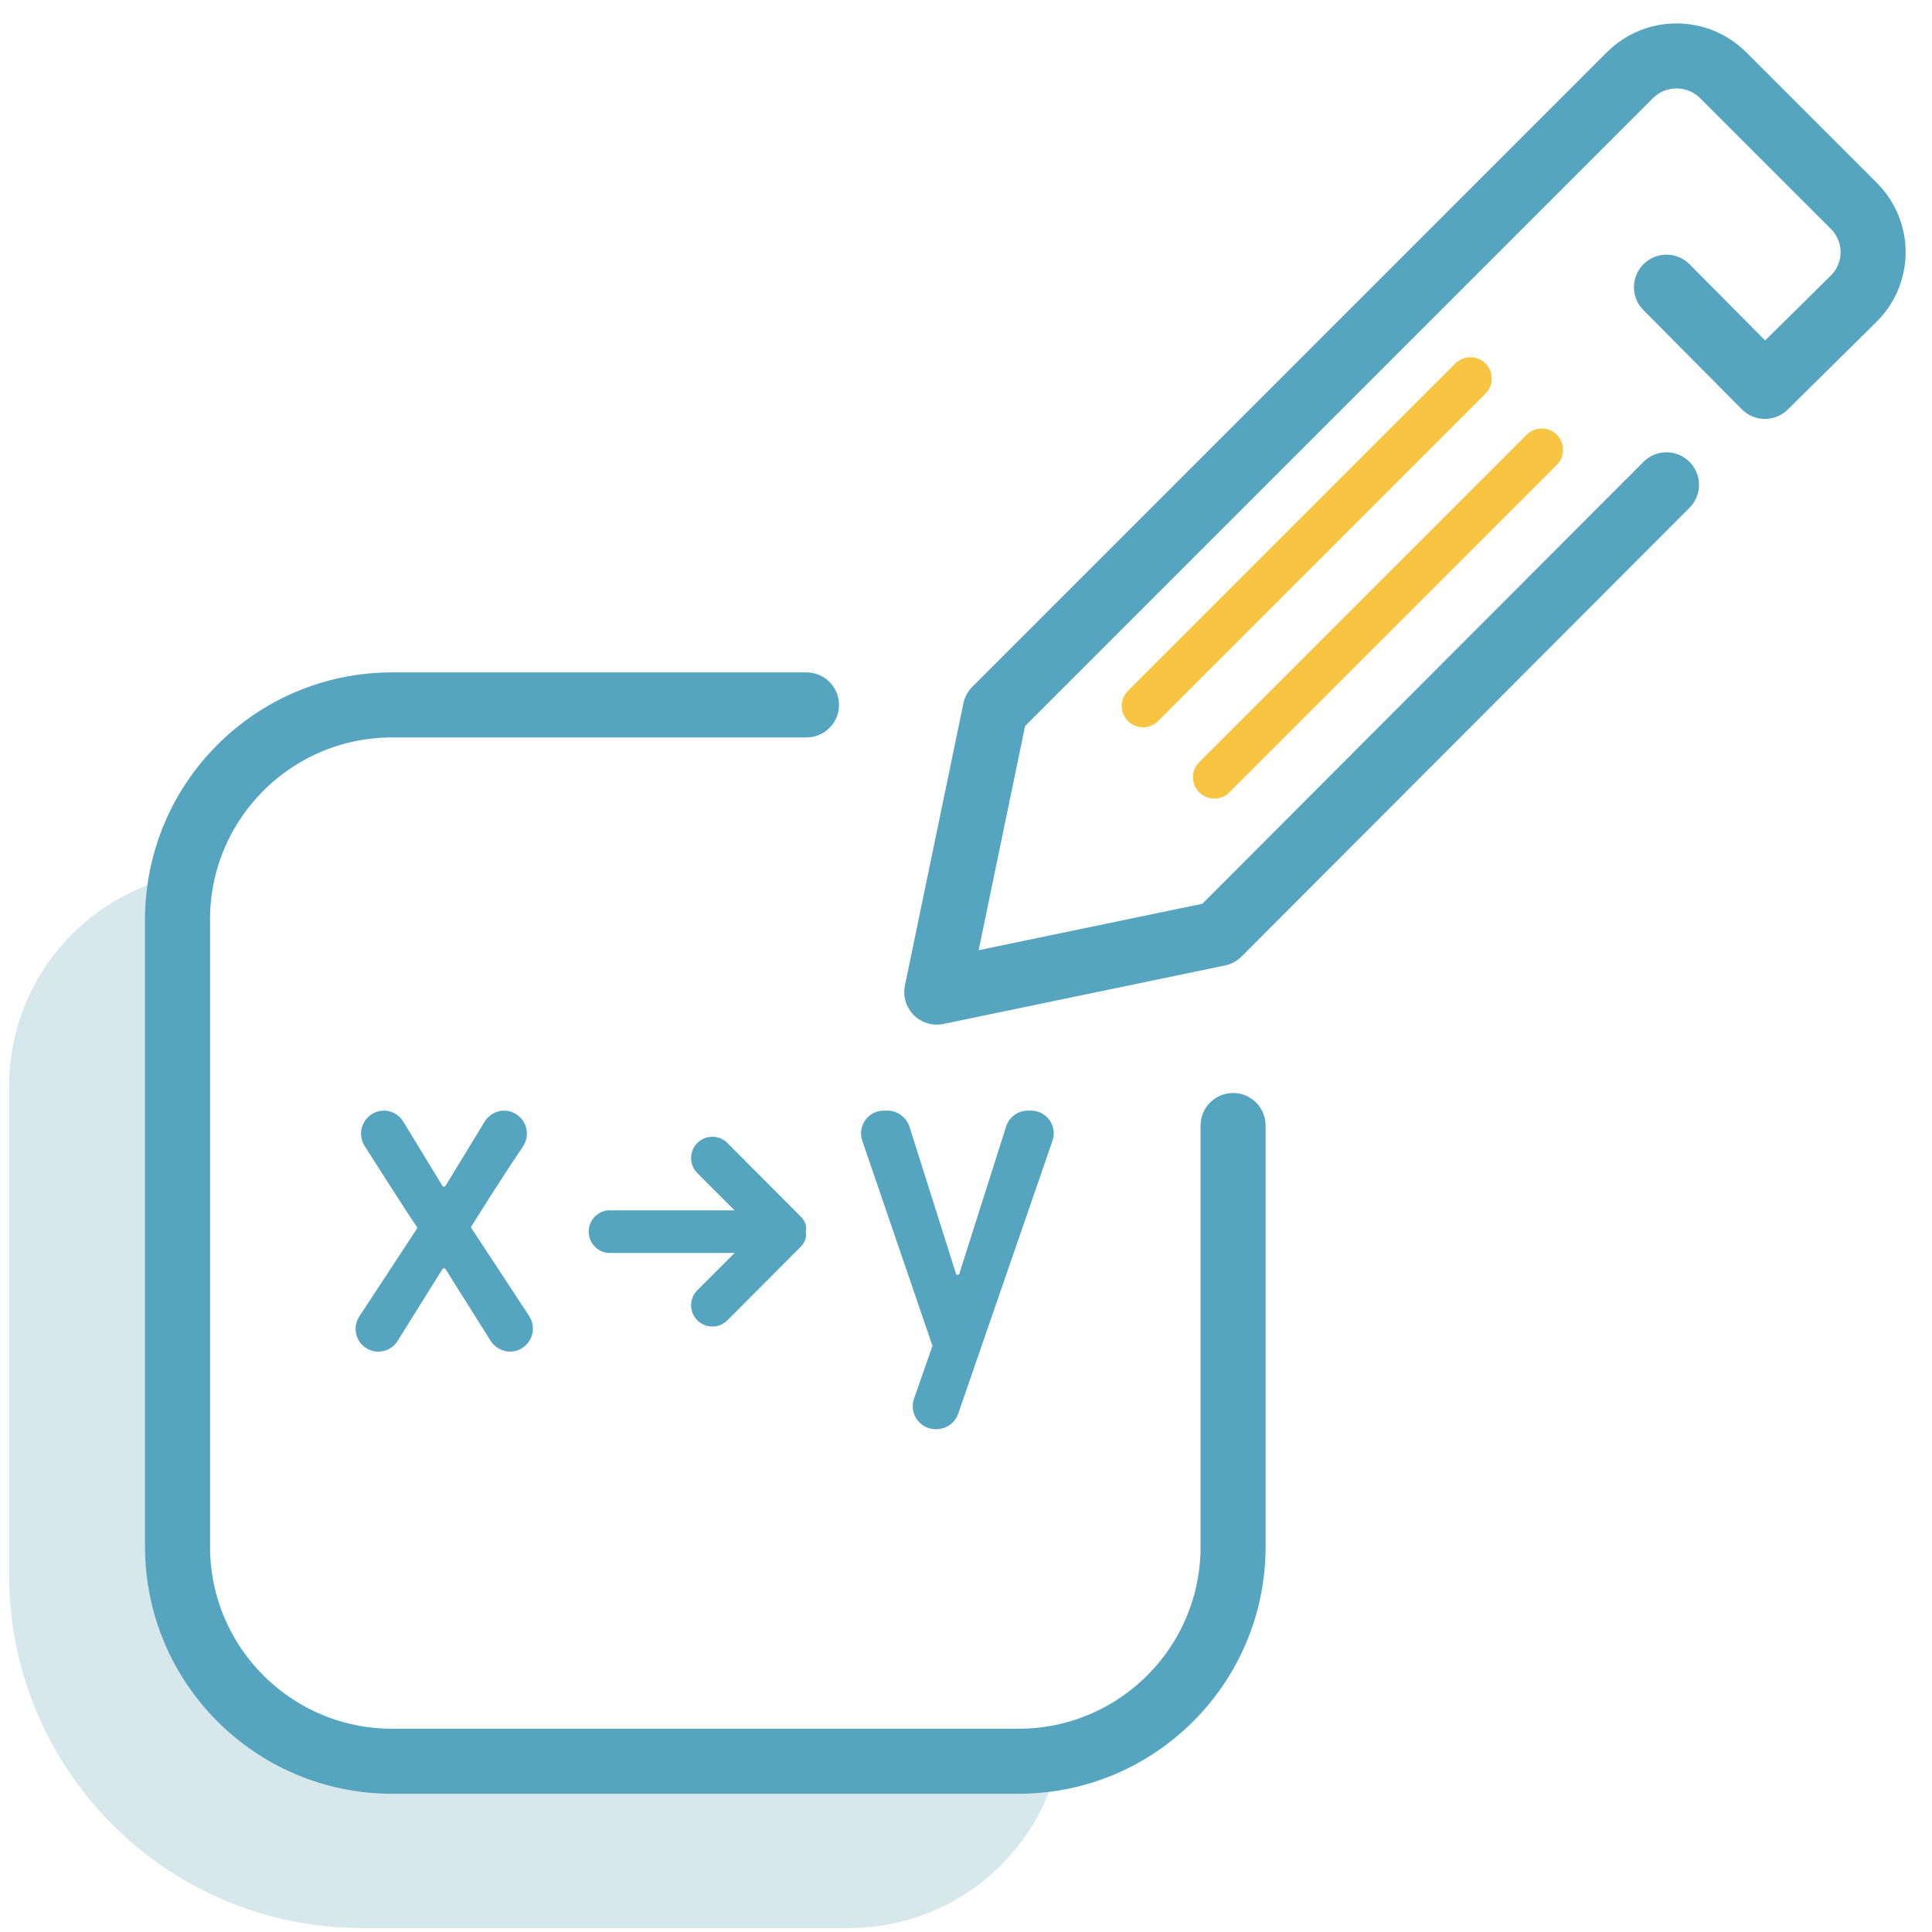
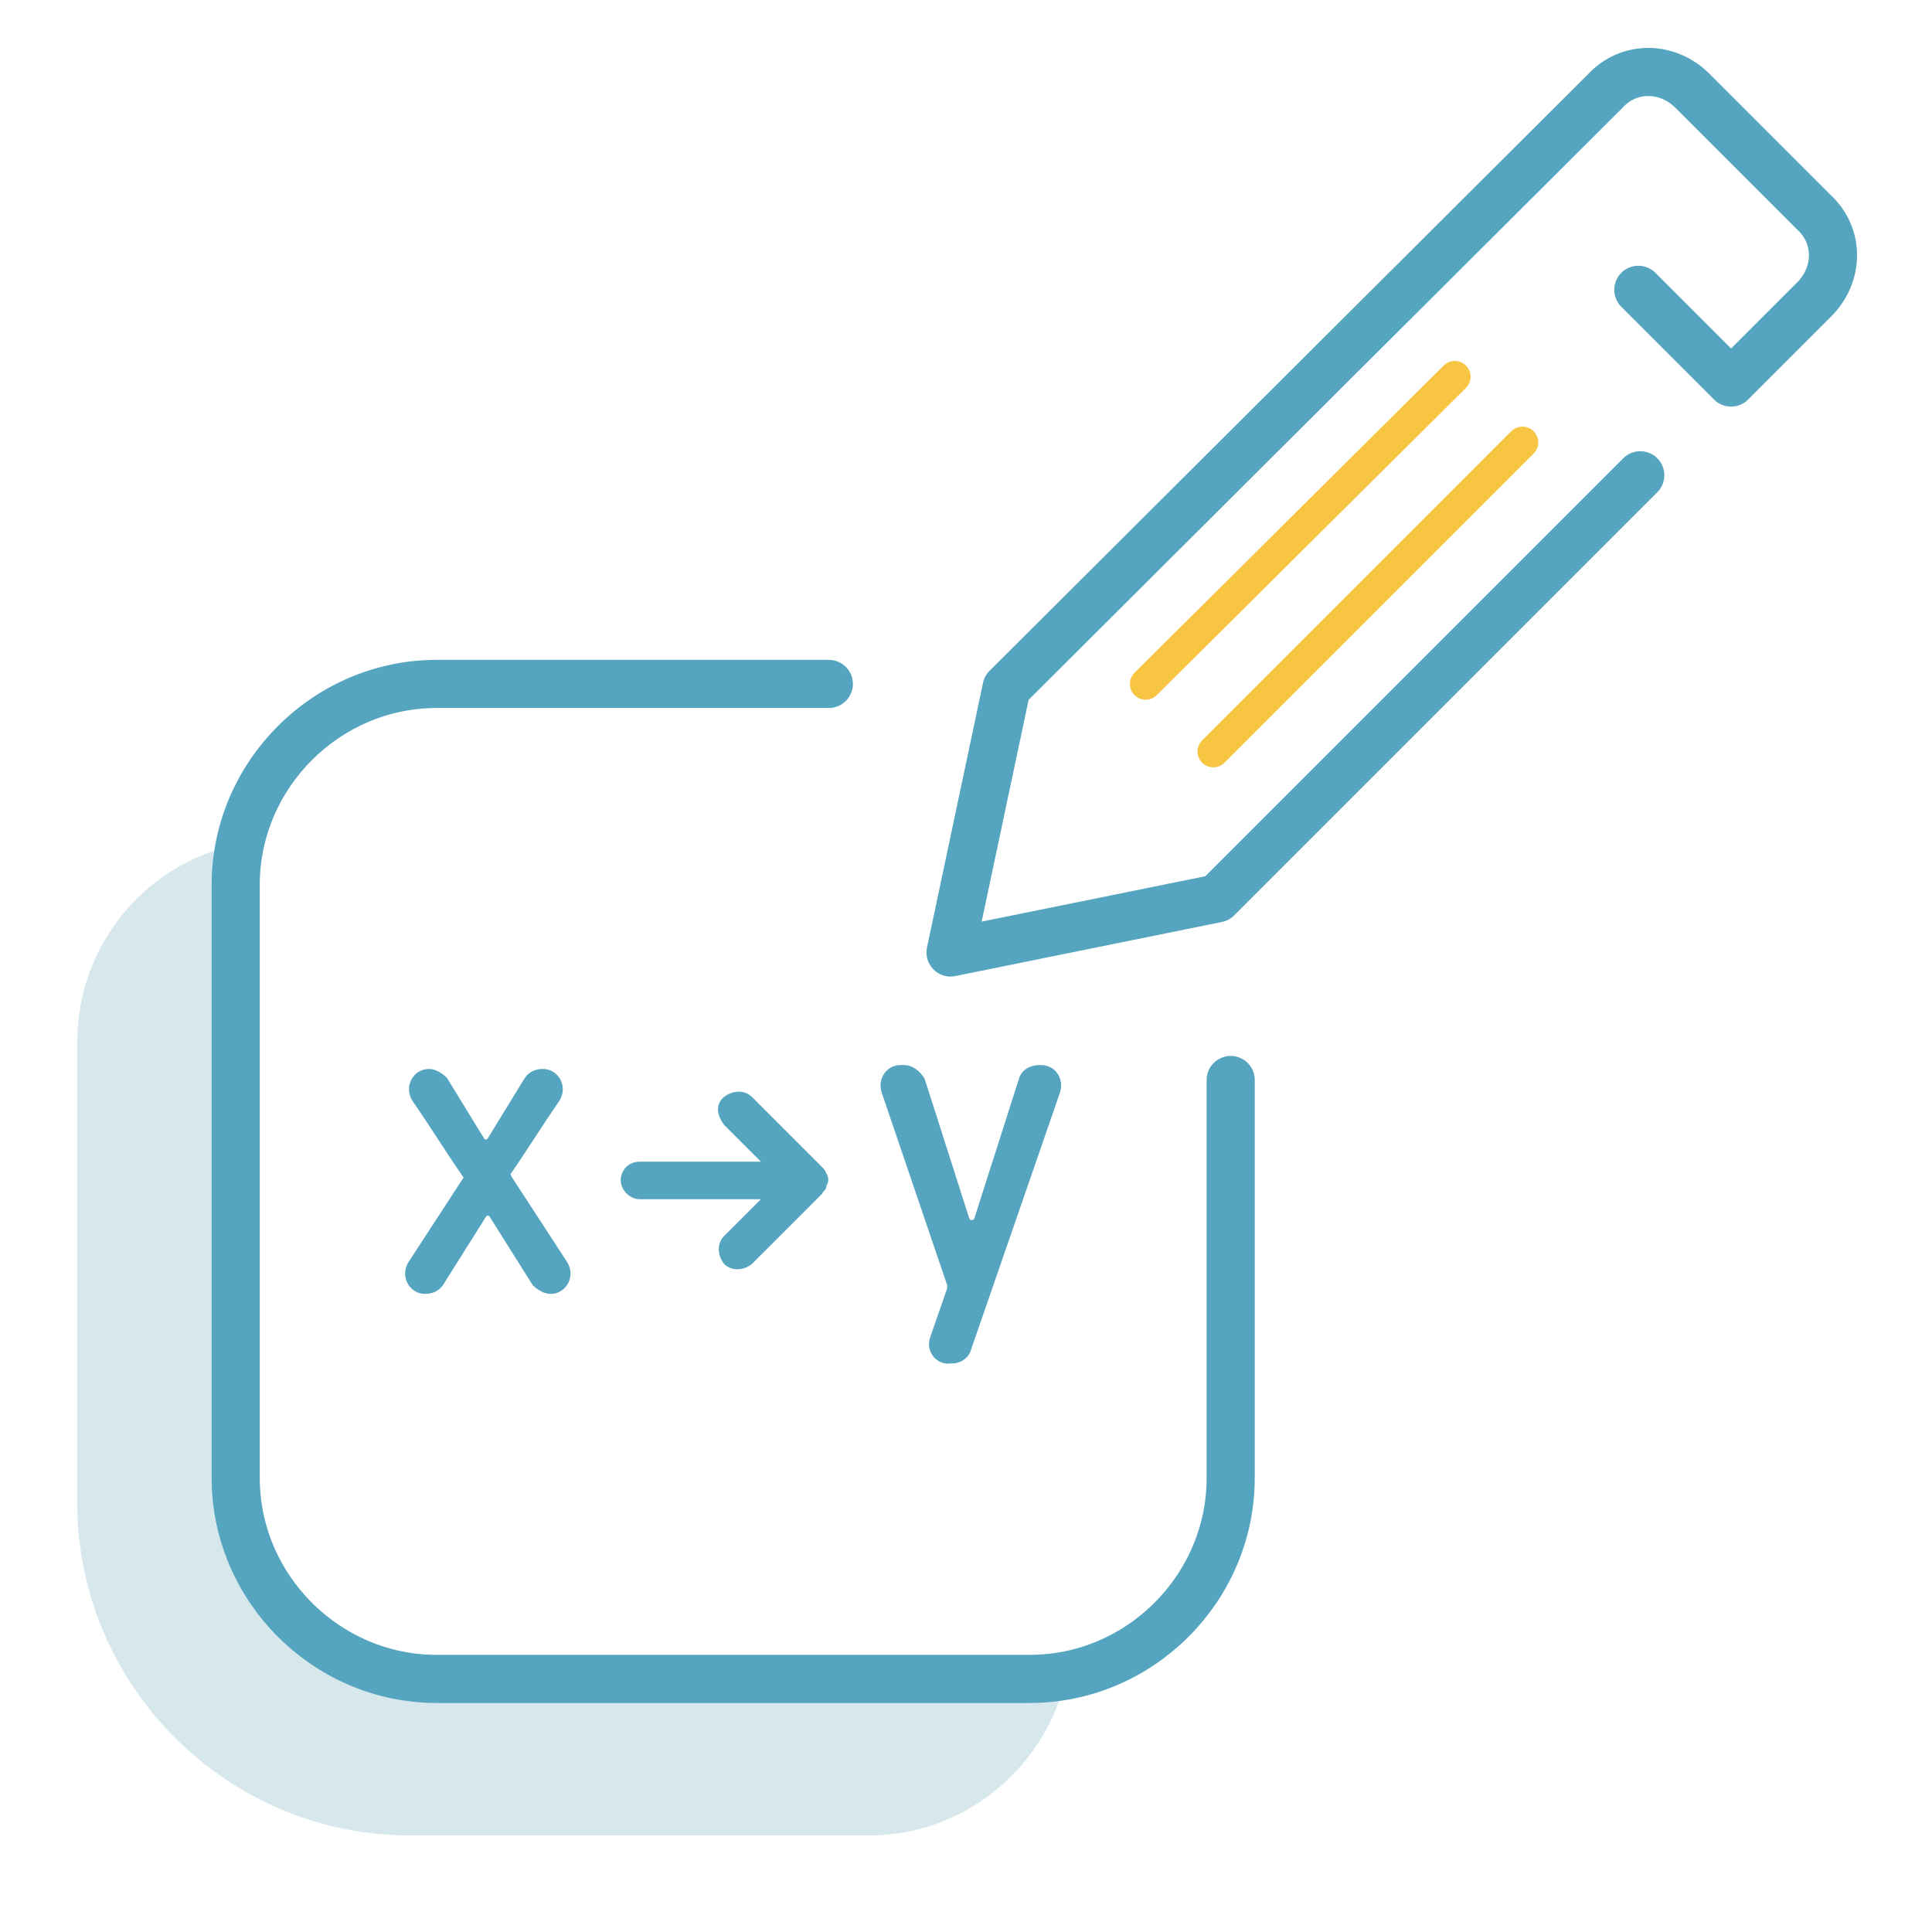
- <svg xmlns="http://www.w3.org/2000/svg" id="Layer_1" data-name="Layer 1" viewBox="14 12 74 74">
-   <path d="M77.83,23,81.6,26.8l0,0L85,23.44a2.5,2.5,0,0,0,0-3.56l-5-5a2.53,2.53,0,0,0-3.57,0L52.12,39.19,49.88,50l10.79-2.24L77.83,30.57" style="fill:none;stroke:#56a5c0;stroke-linecap:round;stroke-linejoin:round;stroke-width:2.491px" />
-   <line x1="60.51" y1="41.77" x2="73.05" y2="29.23" style="fill:none;stroke:#f7c542;stroke-linecap:round;stroke-linejoin:round;stroke-width:1.634px" />
-   <line x1="57.78" y1="39.04" x2="70.32" y2="26.5" style="fill:none;stroke:#f7c542;stroke-linecap:round;stroke-linejoin:round;stroke-width:1.634px" />
-   <path d="M53,79.46H29a8.22,8.22,0,0,1-8.2-8.2V47.18a8.17,8.17,0,0,1,.17-1.65,8.22,8.22,0,0,0-6.62,8v18.8A13.52,13.52,0,0,0,27.78,85.85h18.8a8.23,8.23,0,0,0,8-6.55A7.5,7.5,0,0,1,53,79.46Z" style="fill:#d7e8ed" />
-   <path d="M61.23,55.11V71.26a8.22,8.22,0,0,1-8.2,8.2H29a8.22,8.22,0,0,1-8.2-8.2V47.18A8.22,8.22,0,0,1,29,39H44.89" style="fill:none;stroke:#56a5c0;stroke-linecap:round;stroke-linejoin:round;stroke-width:2.491px" />
-   <path d="M31.93,59.16l2.2,3.35a.71.71,0,0,1-.59,1.09h0a.73.73,0,0,1-.6-.33l-1.73-2.75a.24.24,0,0,0-.41,0l-1.71,2.74a.7.7,0,0,1-.6.34h0a.7.7,0,0,1-.58-1.09l2.2-3.35a.24.24,0,0,0,0-.26c-.67-1-1.34-2.07-2-3.1a.71.71,0,0,1,.59-1.09h0a.7.7,0,0,1,.6.34l1.5,2.46a.24.24,0,0,0,.41,0l1.5-2.46a.71.71,0,0,1,.6-.34h0a.71.71,0,0,1,.59,1.09c-.68,1-1.35,2.06-2,3.1A.23.23,0,0,0,31.93,59.16Z" style="fill:#56a5c0;stroke:#56a5c0;stroke-miterlimit:10;stroke-width:0.343px" />
-   <path d="M49.17,65.63l.7-2a.22.22,0,0,0,0-.16l-2.68-7.83a.7.7,0,0,1,.66-.93H48a.72.72,0,0,1,.67.49l1.78,5.63a.24.24,0,0,0,.46,0L52.7,55.2a.7.7,0,0,1,.67-.49h.11a.7.7,0,0,1,.67.93L50.54,66.09a.71.71,0,0,1-.66.48h-.05A.71.71,0,0,1,49.17,65.63Z" style="fill:#56a5c0;stroke:#56a5c0;stroke-miterlimit:10;stroke-width:0.343px" />
-   <path d="M44.69,59.4h0a.64.64,0,0,0,0-.24.59.59,0,0,0,0-.23h0a.6.6,0,0,0-.14-.21l-2.81-2.82a.64.64,0,1,0-.91.91l1.57,1.57a.09.09,0,0,1-.06.15H37.29a.65.65,0,0,0,0,1.29h5.05a.09.09,0,0,1,.06.15l-1.57,1.57a.64.64,0,1,0,.91.91l2.81-2.82A.6.6,0,0,0,44.69,59.4Z" style="fill:#56a5c0;stroke:#56a5c0;stroke-miterlimit:10;stroke-width:0.343px" />
+ <svg xmlns="http://www.w3.org/2000/svg" version="1.1" id="Layer_1" x="0px" y="0px" viewBox="0 0 100 100" style="enable-background:new 0 0 100 100;" xml:space="preserve">
+   <g>
+     <path style="fill:none;stroke:#56A5C0;stroke-width:2.491;stroke-linecap:round;stroke-linejoin:round;stroke-miterlimit:10;" d="   M84.8,15l4.8,4.8l0.1-0.1l4.2-4.2c1.3-1.3,1.3-3.3,0-4.5l-6.3-6.3c-1.3-1.3-3.3-1.3-4.5,0L52.1,35.6l-2.9,13.7L63,46.5l21.9-21.9" />
+     <line style="fill:none;stroke:#F7C542;stroke-width:1.634;stroke-linecap:round;stroke-linejoin:round;stroke-miterlimit:10;" x1="62.8" y1="38.9" x2="78.8" y2="22.9" />
+     <line style="fill:none;stroke:#F7C542;stroke-width:1.634;stroke-linecap:round;stroke-linejoin:round;stroke-miterlimit:10;" x1="59.3" y1="35.4" x2="75.3" y2="19.5" />
+     <path style="fill:#D7E8ED;" d="M53.2,86.9H22.6c-5.7,0-10.4-4.7-10.4-10.4V45.8c0-0.7,0.1-1.4,0.2-2.1c-4.8,0.9-8.4,5.2-8.4,10.2   v23.9c0,9.4,7.7,17.2,17.2,17.2H45c5,0,9.2-3.6,10.2-8.3C54.6,86.8,53.9,86.9,53.2,86.9z" />
+     <path style="fill:none;stroke:#56A5C0;stroke-width:2.491;stroke-linecap:round;stroke-linejoin:round;stroke-miterlimit:10;" d="   M63.7,55.9v20.6c0,5.7-4.7,10.4-10.4,10.4H22.6c-5.7,0-10.4-4.7-10.4-10.4V45.8c0-5.7,4.7-10.4,10.4-10.4h20.3" />
+     <g>
+       <g>
+         <path style="fill:#56A5C0;stroke:#56A5C0;stroke-width:0.343;stroke-miterlimit:10;" d="M26.4,61.1l2.8,4.3     c0.4,0.6,0,1.4-0.7,1.4h0c-0.3,0-0.6-0.2-0.8-0.4l-2.2-3.5c-0.1-0.2-0.4-0.2-0.5,0l-2.2,3.5c-0.2,0.3-0.5,0.4-0.8,0.4h0     c-0.7,0-1.1-0.8-0.7-1.4l2.8-4.3c0.1-0.1,0.1-0.2,0-0.3c-0.9-1.3-1.7-2.6-2.6-3.9c-0.4-0.6,0-1.4,0.7-1.4h0     c0.3,0,0.6,0.2,0.8,0.4l1.9,3.1c0.1,0.2,0.4,0.2,0.5,0l1.9-3.1c0.2-0.3,0.5-0.4,0.8-0.4h0c0.7,0,1.1,0.8,0.7,1.4     c-0.9,1.3-1.7,2.6-2.6,3.9C26.3,60.8,26.3,61,26.4,61.1z" />
+       </g>
+       <path style="fill:#56A5C0;stroke:#56A5C0;stroke-width:0.343;stroke-miterlimit:10;" d="M48.3,69.3l0.9-2.6c0-0.1,0-0.1,0-0.2    l-3.4-10c-0.2-0.6,0.2-1.2,0.8-1.2h0.2c0.4,0,0.7,0.3,0.9,0.6l2.3,7.2c0.1,0.3,0.5,0.3,0.6,0l2.3-7.2c0.1-0.4,0.5-0.6,0.9-0.6h0.1    c0.6,0,1,0.6,0.8,1.2l-4.6,13.3c-0.1,0.4-0.5,0.6-0.8,0.6h-0.1C48.6,70.5,48.1,69.9,48.3,69.3z" />
+       <path style="fill:#56A5C0;stroke:#56A5C0;stroke-width:0.343;stroke-miterlimit:10;" d="M42.6,61.4    C42.6,61.4,42.6,61.3,42.6,61.4c0-0.1,0.1-0.2,0.1-0.3s0-0.2-0.1-0.3c0,0,0,0,0,0c0-0.1-0.1-0.2-0.2-0.3l-3.6-3.6    c-0.3-0.3-0.8-0.3-1.2,0s-0.3,0.8,0,1.2l2,2c0.1,0.1,0,0.2-0.1,0.2h-6.4c-0.5,0-0.8,0.4-0.8,0.8s0.4,0.8,0.8,0.8h6.4    c0.1,0,0.1,0.1,0.1,0.2l-2,2c-0.3,0.3-0.3,0.8,0,1.2c0.3,0.3,0.8,0.3,1.2,0l3.6-3.6C42.5,61.5,42.6,61.5,42.6,61.4z" />
+     </g>
+   </g>
</svg>
